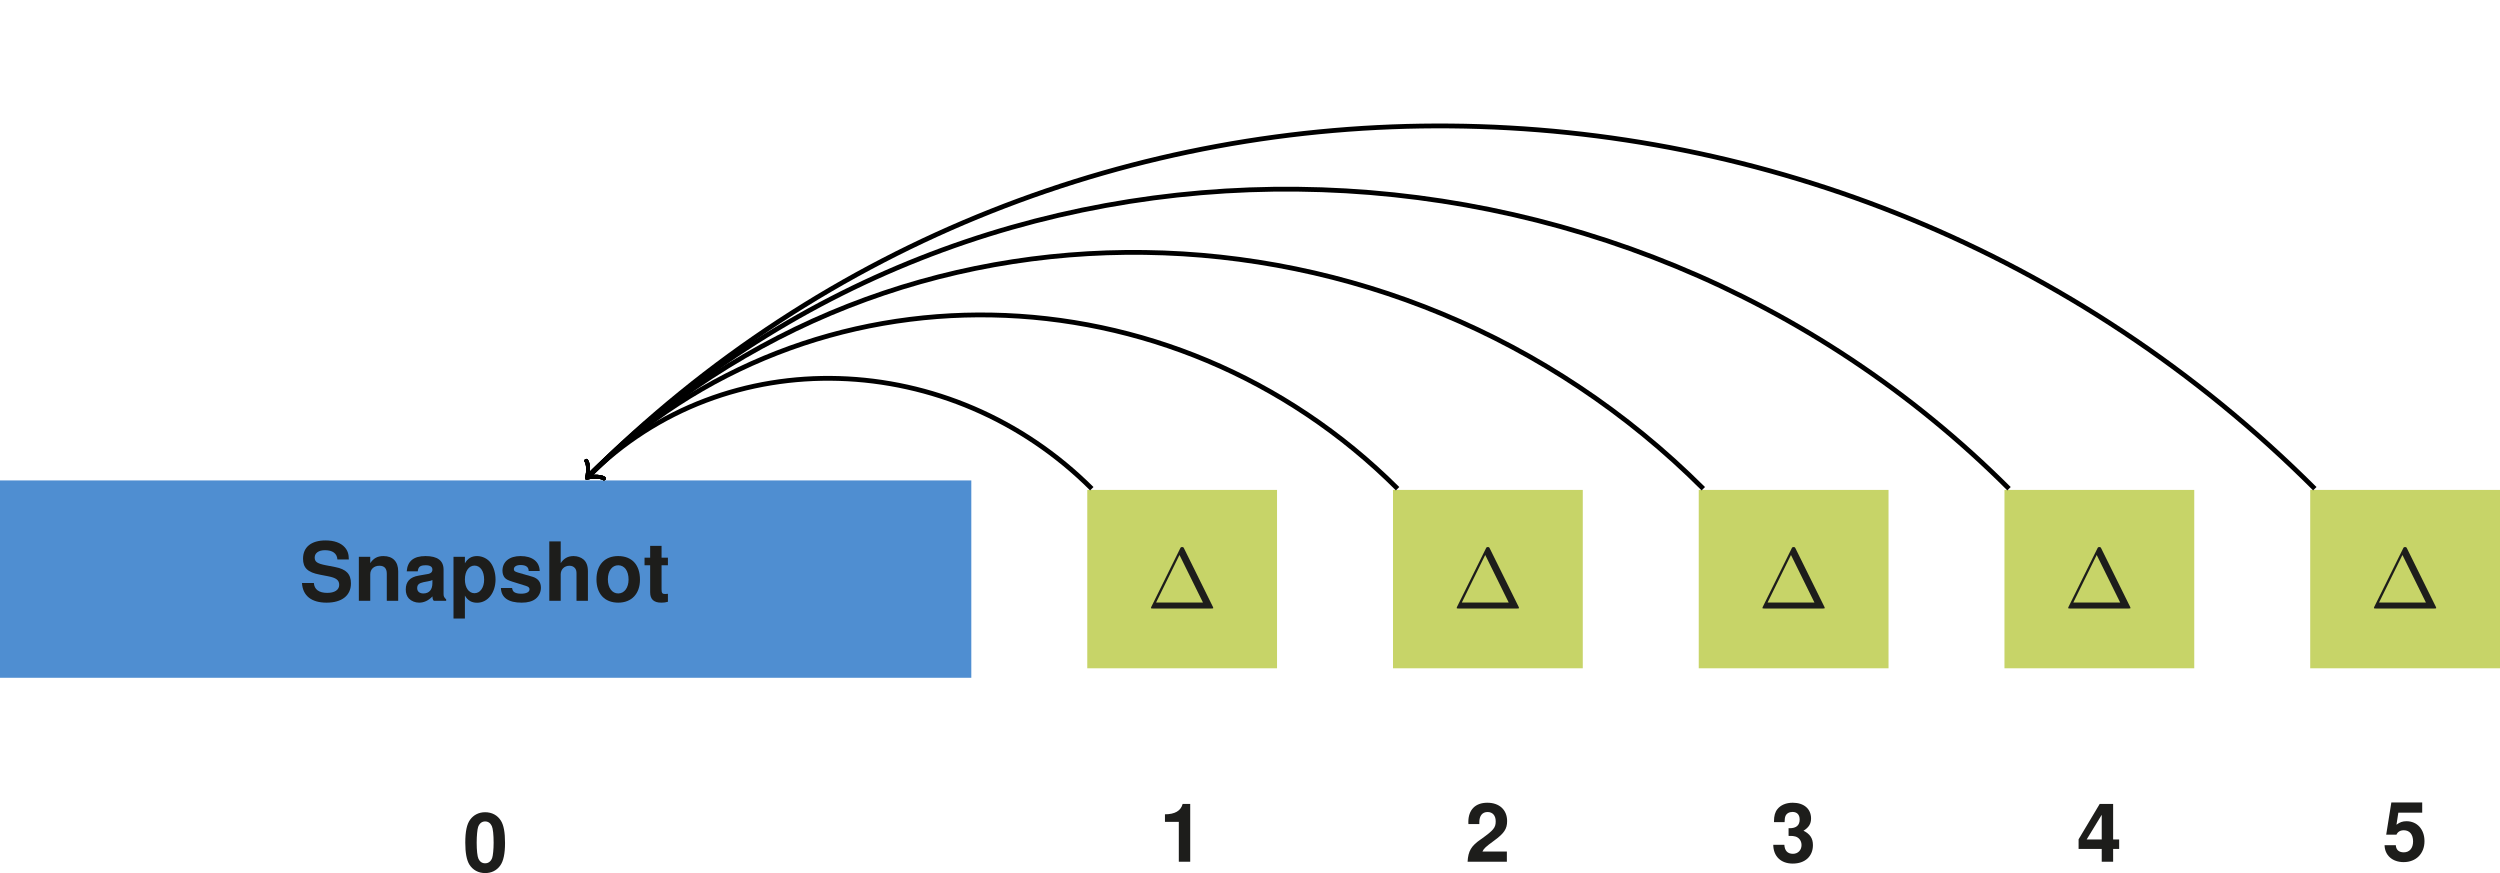
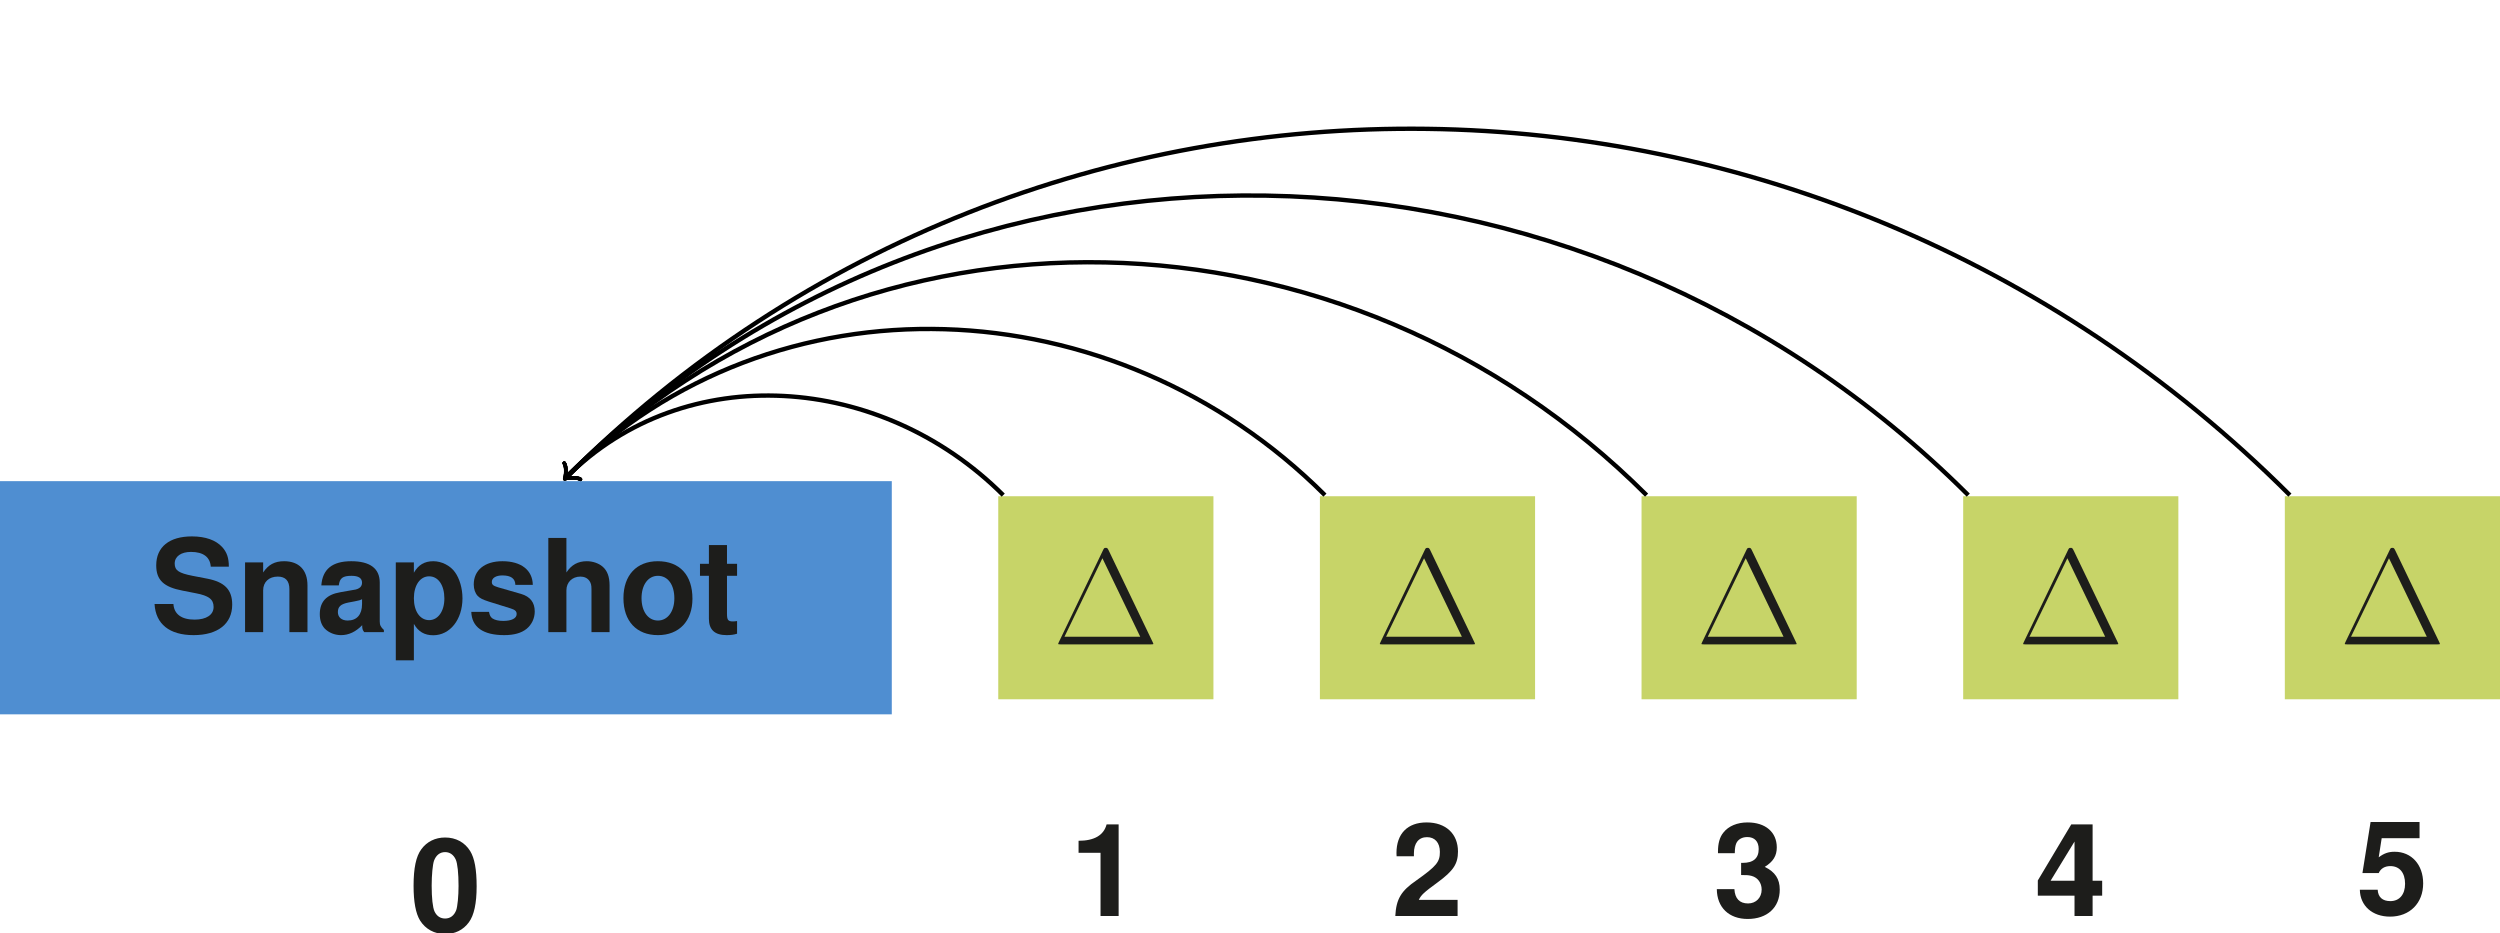
- <svg xmlns="http://www.w3.org/2000/svg" xmlns:xlink="http://www.w3.org/1999/xlink" height="145.399pt" version="1.1" viewBox="-0.363 -15.31 416.691 145.399" width="416.691pt">
+ <svg xmlns="http://www.w3.org/2000/svg" xmlns:xlink="http://www.w3.org/1999/xlink" version="1.1" width="453.847pt" height="169.352pt" viewBox="-.363 -15.309 453.847 169.352">
  <defs>
-     <path d="M6.183 -9.985C6.083 -10.186 6.054 -10.243 5.853 -10.243C5.638 -10.243 5.609 -10.186 5.509 -9.985L0.717 -0.287C0.689 -0.244 0.66 -0.158 0.66 -0.1C0.66 -0.014 0.674 0 0.961 0H10.731C11.018 0 11.032 -0.014 11.032 -0.1C11.032 -0.158 11.004 -0.244 10.975 -0.287L6.183 -9.985ZM5.409 -8.923L9.325 -0.99H1.506L5.409 -8.923Z" id="g0-1" />
-     <path d="M3.707 -9.83C2.675 -9.83 1.792 -9.396 1.208 -8.595C0.652 -7.848 0.394 -6.612 0.394 -4.752C0.394 -3.055 0.625 -1.847 1.073 -1.113C1.643 -0.204 2.58 0.312 3.707 0.312C4.752 0.312 5.608 -0.109 6.205 -0.923C6.748 -1.657 7.02 -2.906 7.02 -4.698C7.02 -6.463 6.803 -7.658 6.341 -8.405C5.771 -9.328 4.834 -9.83 3.707 -9.83ZM3.707 -8.296C4.196 -8.296 4.589 -8.025 4.82 -7.522C5.01 -7.115 5.119 -6.056 5.119 -4.739C5.119 -3.666 5.01 -2.58 4.874 -2.2C4.657 -1.629 4.25 -1.317 3.707 -1.317C3.204 -1.317 2.824 -1.575 2.593 -2.064C2.403 -2.471 2.295 -3.49 2.295 -4.766C2.295 -5.893 2.403 -6.993 2.539 -7.386C2.756 -7.97 3.164 -8.296 3.707 -8.296Z" id="g2-48" />
-     <path d="M3.232 -6.64V0H5.132V-9.627H3.87C3.571 -8.486 2.58 -7.902 0.923 -7.902V-6.64H3.232Z" id="g2-49" />
-     <path d="M6.952 -1.697H2.879C3.123 -2.213 3.422 -2.485 4.834 -3.517C6.504 -4.739 6.993 -5.472 6.993 -6.775C6.993 -8.636 5.716 -9.83 3.693 -9.83C1.697 -9.83 0.53 -8.649 0.53 -6.612C0.53 -6.531 0.53 -6.422 0.543 -6.273H2.363V-6.585C2.363 -7.658 2.865 -8.283 3.734 -8.283C4.576 -8.283 5.092 -7.699 5.092 -6.735C5.092 -5.676 4.752 -5.255 2.634 -3.748C1.005 -2.634 0.502 -1.779 0.407 0H6.952V-1.697Z" id="g2-50" />
-     <path d="M2.946 -4.304C3.612 -4.304 3.734 -4.291 4.06 -4.209C4.698 -4.033 5.105 -3.476 5.105 -2.77C5.105 -1.928 4.508 -1.317 3.68 -1.317C2.783 -1.317 2.295 -1.833 2.24 -2.824H0.394C0.407 -0.896 1.67 0.312 3.639 0.312C5.689 0.312 7.006 -0.896 7.006 -2.77C7.006 -3.897 6.517 -4.63 5.431 -5.16C6.327 -5.716 6.694 -6.327 6.694 -7.21C6.694 -8.812 5.499 -9.83 3.639 -9.83C2.539 -9.83 1.616 -9.45 1.073 -8.744C0.692 -8.269 0.516 -7.617 0.516 -6.762V-6.599H2.281C2.295 -7.115 2.335 -7.373 2.43 -7.617C2.607 -8.038 3.041 -8.296 3.598 -8.296C4.359 -8.296 4.793 -7.834 4.793 -7.033C4.793 -6.069 4.236 -5.581 3.109 -5.581H2.946V-4.304Z" id="g2-51" />
-     <path d="M7.088 -3.707H6.083V-9.627H3.843L0.326 -3.734V-2.132H4.182V0H6.083V-2.132H7.088V-3.707ZM4.182 -3.707H1.67L4.182 -7.821V-3.707Z" id="g2-52" />
-     <path d="M6.64 -9.627H1.494L0.638 -4.263H2.349C2.553 -4.739 2.987 -4.997 3.571 -4.997C4.535 -4.997 5.119 -4.304 5.119 -3.136C5.119 -2.01 4.521 -1.317 3.571 -1.317C2.743 -1.317 2.281 -1.738 2.24 -2.512H0.367C0.394 -0.828 1.67 0.312 3.544 0.312C5.608 0.312 7.02 -1.1 7.02 -3.177C7.02 -5.146 5.798 -6.504 4.019 -6.504C3.381 -6.504 2.906 -6.341 2.349 -5.92L2.661 -7.93H6.64V-9.627Z" id="g2-53" />
-     <path d="M8.242 -6.884C8.242 -7.794 8.038 -8.391 7.549 -8.934C6.884 -9.667 5.784 -10.061 4.359 -10.061C1.982 -10.061 0.611 -8.948 0.611 -7.02C0.611 -5.485 1.385 -4.739 3.394 -4.359L4.779 -4.087C6.137 -3.829 6.64 -3.449 6.64 -2.648C6.64 -1.819 5.879 -1.317 4.644 -1.317C3.259 -1.317 2.485 -1.901 2.417 -2.96H0.434C0.557 -0.842 2.01 0.312 4.535 0.312C7.088 0.312 8.595 -0.883 8.595 -2.892C8.595 -4.454 7.807 -5.268 5.974 -5.621L4.426 -5.92C2.974 -6.205 2.553 -6.49 2.553 -7.21C2.553 -7.957 3.218 -8.432 4.263 -8.432C5.553 -8.432 6.273 -7.889 6.341 -6.884H8.242Z" id="g2-83" />
-     <path d="M7.115 -0.231C6.775 -0.543 6.68 -0.747 6.68 -1.127V-5.2C6.68 -6.694 5.662 -7.454 3.68 -7.454S0.665 -6.612 0.543 -4.915H2.376C2.471 -5.676 2.783 -5.92 3.72 -5.92C4.454 -5.92 4.82 -5.676 4.82 -5.187C4.82 -4.942 4.698 -4.725 4.494 -4.616C4.236 -4.481 4.236 -4.481 3.299 -4.331L2.539 -4.196C1.086 -3.951 0.38 -3.204 0.38 -1.887C0.38 -1.263 0.557 -0.747 0.896 -0.38C1.317 0.054 1.955 0.312 2.607 0.312C3.422 0.312 4.168 -0.041 4.834 -0.733C4.834 -0.353 4.874 -0.217 5.051 0H7.115V-0.231ZM4.82 -2.946C4.82 -1.847 4.277 -1.222 3.313 -1.222C2.675 -1.222 2.281 -1.561 2.281 -2.105C2.281 -2.675 2.58 -2.946 3.367 -3.109L4.019 -3.232C4.521 -3.327 4.603 -3.354 4.82 -3.462V-2.946Z" id="g2-97" />
-     <path d="M0.91 -9.898V0H2.811V-4.399C2.811 -5.241 3.422 -5.839 4.277 -5.839C4.684 -5.839 5.01 -5.689 5.228 -5.39C5.39 -5.146 5.445 -4.956 5.445 -4.481V0H7.346V-4.915C7.346 -5.825 7.101 -6.477 6.599 -6.898C6.178 -7.251 5.567 -7.454 4.956 -7.454C4.019 -7.454 3.34 -7.074 2.811 -6.273V-9.898H0.91Z" id="g2-104" />
-     <path d="M0.855 -7.332V0H2.756V-4.399C2.756 -5.268 3.367 -5.839 4.291 -5.839C5.105 -5.839 5.513 -5.39 5.513 -4.521V0H7.414V-4.915C7.414 -6.531 6.517 -7.454 4.956 -7.454C3.965 -7.454 3.299 -7.088 2.756 -6.273V-7.332H0.855Z" id="g2-110" />
-     <path d="M4.087 -7.454C1.847 -7.454 0.475 -5.974 0.475 -3.571C0.475 -1.154 1.847 0.312 4.101 0.312C6.327 0.312 7.726 -1.168 7.726 -3.517C7.726 -6.001 6.382 -7.454 4.087 -7.454ZM4.101 -5.92C5.146 -5.92 5.825 -4.983 5.825 -3.544C5.825 -2.172 5.119 -1.222 4.101 -1.222C3.069 -1.222 2.376 -2.172 2.376 -3.571S3.069 -5.92 4.101 -5.92Z" id="g2-111" />
-     <path d="M2.688 -7.332H0.788V2.96H2.688V-0.869C3.15 -0.054 3.802 0.326 4.725 0.326C6.49 0.326 7.794 -1.331 7.794 -3.557C7.794 -4.589 7.495 -5.621 7.006 -6.3C6.517 -6.993 5.608 -7.454 4.725 -7.454C3.802 -7.454 3.15 -7.061 2.688 -6.246V-7.332ZM4.291 -5.866C5.255 -5.866 5.893 -4.929 5.893 -3.53C5.893 -2.2 5.228 -1.263 4.291 -1.263C3.34 -1.263 2.688 -2.186 2.688 -3.557S3.34 -5.866 4.291 -5.866Z" id="g2-112" />
-     <path d="M6.857 -4.97C6.83 -6.517 5.635 -7.454 3.666 -7.454C1.806 -7.454 0.652 -6.517 0.652 -5.01C0.652 -4.521 0.801 -4.101 1.059 -3.815C1.317 -3.557 1.548 -3.435 2.254 -3.204L4.521 -2.498C4.997 -2.349 5.16 -2.2 5.16 -1.901C5.16 -1.453 4.63 -1.181 3.748 -1.181C3.259 -1.181 2.865 -1.276 2.621 -1.439C2.417 -1.589 2.335 -1.738 2.254 -2.132H0.394C0.448 -0.53 1.629 0.312 3.856 0.312C4.874 0.312 5.648 0.095 6.192 -0.339S7.061 -1.453 7.061 -2.172C7.061 -3.123 6.585 -3.734 5.621 -4.019L3.218 -4.712C2.688 -4.874 2.553 -4.983 2.553 -5.282C2.553 -5.689 2.987 -5.961 3.652 -5.961C4.562 -5.961 5.01 -5.635 5.024 -4.97H6.857Z" id="g2-115" />
-     <path d="M4.087 -7.183H3.028V-9.152H1.127V-7.183H0.19V-5.92H1.127V-1.412C1.127 -0.258 1.738 0.312 2.987 0.312C3.408 0.312 3.748 0.272 4.087 0.163V-1.168C3.897 -1.141 3.788 -1.127 3.652 -1.127C3.15 -1.127 3.028 -1.276 3.028 -1.928V-5.92H4.087V-7.183Z" id="g2-116" />
+     <path id="g0-1" d="M10.064-17.103C9.865-17.524 9.766-17.524 9.568-17.524C9.27-17.524 9.246-17.475 9.072-17.128L1.041-.421C1.016-.372 .917-.149 .917-.124C.917-.025 .942 0 1.388 0H17.723C18.169 0 18.194-.025 18.194-.124C18.194-.149 18.095-.372 18.07-.421L10.064-17.103ZM8.948-15.641L15.814-1.388H2.057L8.948-15.641Z" />
+     <path id="g2-48" d="M6.404-16.985C4.622-16.985 3.097-16.234 2.088-14.85C1.126-13.56 .68-11.425 .68-8.211C.68-5.278 1.079-3.191 1.853-1.924C2.839-.352 4.457 .54 6.404 .54C8.211 .54 9.689-.188 10.721-1.595C11.659-2.862 12.129-5.02 12.129-8.117C12.129-11.167 11.753-13.231 10.956-14.522C9.97-16.117 8.352-16.985 6.404-16.985ZM6.404-14.334C7.249-14.334 7.929-13.865 8.328-12.997C8.657-12.293 8.844-10.463 8.844-8.187C8.844-6.334 8.657-4.457 8.422-3.8C8.047-2.815 7.343-2.276 6.404-2.276C5.536-2.276 4.88-2.721 4.481-3.566C4.152-4.27 3.965-6.029 3.965-8.234C3.965-10.181 4.152-12.082 4.387-12.762C4.762-13.771 5.466-14.334 6.404-14.334Z" />
+     <path id="g2-49" d="M5.583-11.472V0H8.868V-16.633H6.686C6.17-14.662 4.457-13.654 1.595-13.654V-11.472H5.583Z" />
+     <path id="g2-50" d="M12.011-2.932H4.973C5.396-3.824 5.912-4.293 8.352-6.076C11.237-8.187 12.082-9.454 12.082-11.706C12.082-14.92 9.877-16.985 6.381-16.985C2.932-16.985 .915-14.944 .915-11.425C.915-11.284 .915-11.096 .938-10.838H4.082V-11.378C4.082-13.231 4.95-14.31 6.451-14.31C7.906-14.31 8.797-13.302 8.797-11.636C8.797-9.806 8.211-9.079 4.551-6.475C1.736-4.551 .868-3.073 .704 0H12.011V-2.932Z" />
+     <path id="g2-51" d="M5.091-7.437C6.24-7.437 6.451-7.413 7.014-7.272C8.117-6.968 8.821-6.006 8.821-4.786C8.821-3.331 7.789-2.276 6.358-2.276C4.809-2.276 3.965-3.167 3.871-4.88H.68C.704-1.548 2.886 .54 6.287 .54C9.83 .54 12.105-1.548 12.105-4.786C12.105-6.733 11.261-8 9.384-8.915C10.932-9.877 11.566-10.932 11.566-12.457C11.566-15.225 9.501-16.985 6.287-16.985C4.387-16.985 2.792-16.328 1.853-15.108C1.196-14.287 .891-13.161 .891-11.683V-11.401H3.941C3.965-12.293 4.035-12.739 4.199-13.161C4.504-13.888 5.255-14.334 6.217-14.334C7.531-14.334 8.281-13.536 8.281-12.152C8.281-10.486 7.319-9.642 5.372-9.642H5.091V-7.437Z" />
+     <path id="g2-52" d="M12.246-6.404H10.51V-16.633H6.639L.563-6.451V-3.683H7.226V0H10.51V-3.683H12.246V-6.404ZM7.226-6.404H2.886L7.226-13.513V-6.404Z" />
+     <path id="g2-53" d="M11.472-16.633H2.581L1.103-7.366H4.059C4.41-8.187 5.161-8.633 6.17-8.633C7.836-8.633 8.844-7.437 8.844-5.419C8.844-3.472 7.812-2.276 6.17-2.276C4.739-2.276 3.941-3.003 3.871-4.34H.633C.68-1.431 2.886 .54 6.123 .54C9.689 .54 12.129-1.9 12.129-5.49C12.129-8.891 10.017-11.237 6.944-11.237C5.841-11.237 5.02-10.956 4.059-10.228L4.598-13.7H11.472V-16.633Z" />
+     <path id="g2-83" d="M14.24-11.894C14.24-13.466 13.888-14.498 13.044-15.436C11.894-16.703 9.994-17.384 7.531-17.384C3.425-17.384 1.056-15.46 1.056-12.129C1.056-9.478 2.393-8.187 5.865-7.531L8.258-7.061C10.604-6.616 11.472-5.959 11.472-4.575C11.472-3.144 10.158-2.276 8.023-2.276C5.63-2.276 4.293-3.284 4.176-5.114H.751C.962-1.454 3.472 .54 7.836 .54C12.246 .54 14.85-1.525 14.85-4.997C14.85-7.695 13.489-9.102 10.322-9.712L7.648-10.228C5.138-10.721 4.41-11.214 4.41-12.457C4.41-13.747 5.56-14.568 7.366-14.568C9.595-14.568 10.838-13.63 10.956-11.894H14.24Z" />
+     <path id="g2-97" d="M12.293-.399C11.706-.938 11.542-1.29 11.542-1.947V-8.985C11.542-11.566 9.783-12.879 6.358-12.879S1.15-11.425 .938-8.492H4.105C4.27-9.806 4.809-10.228 6.428-10.228C7.695-10.228 8.328-9.806 8.328-8.962C8.328-8.539 8.117-8.164 7.765-7.976C7.319-7.742 7.319-7.742 5.701-7.484L4.387-7.249C1.877-6.827 .657-5.536 .657-3.261C.657-2.182 .962-1.29 1.548-.657C2.276 .094 3.378 .54 4.504 .54C5.912 .54 7.202-.07 8.352-1.267C8.352-.61 8.422-.375 8.727 0H12.293V-.399ZM8.328-5.091C8.328-3.191 7.39-2.111 5.724-2.111C4.622-2.111 3.941-2.698 3.941-3.636C3.941-4.622 4.457-5.091 5.818-5.372L6.944-5.583C7.812-5.748 7.953-5.795 8.328-5.982V-5.091Z" />
+     <path id="g2-104" d="M1.572-17.102V0H4.856V-7.601C4.856-9.055 5.912-10.088 7.39-10.088C8.094-10.088 8.657-9.83 9.032-9.313C9.313-8.891 9.407-8.563 9.407-7.742V0H12.692V-8.492C12.692-10.064 12.269-11.19 11.401-11.918C10.674-12.527 9.618-12.879 8.563-12.879C6.944-12.879 5.771-12.222 4.856-10.838V-17.102H1.572Z" />
+     <path id="g2-110" d="M1.478-12.668V0H4.762V-7.601C4.762-9.102 5.818-10.088 7.413-10.088C8.821-10.088 9.525-9.313 9.525-7.812V0H12.809V-8.492C12.809-11.284 11.261-12.879 8.563-12.879C6.85-12.879 5.701-12.246 4.762-10.838V-12.668H1.478Z" />
+     <path id="g2-111" d="M7.061-12.879C3.191-12.879 .821-10.322 .821-6.17C.821-1.994 3.191 .54 7.085 .54C10.932 .54 13.349-2.018 13.349-6.076C13.349-10.369 11.026-12.879 7.061-12.879ZM7.085-10.228C8.891-10.228 10.064-8.61 10.064-6.123C10.064-3.754 8.844-2.111 7.085-2.111C5.302-2.111 4.105-3.754 4.105-6.17S5.302-10.228 7.085-10.228Z" />
+     <path id="g2-112" d="M4.645-12.668H1.361V5.114H4.645V-1.501C5.443-.094 6.569 .563 8.164 .563C11.214 .563 13.466-2.299 13.466-6.146C13.466-7.929 12.95-9.712 12.105-10.885C11.261-12.082 9.689-12.879 8.164-12.879C6.569-12.879 5.443-12.199 4.645-10.791V-12.668ZM7.413-10.135C9.079-10.135 10.181-8.516 10.181-6.1C10.181-3.8 9.032-2.182 7.413-2.182C5.771-2.182 4.645-3.777 4.645-6.146S5.771-10.135 7.413-10.135Z" />
+     <path id="g2-115" d="M11.847-8.586C11.8-11.261 9.736-12.879 6.334-12.879C3.12-12.879 1.126-11.261 1.126-8.657C1.126-7.812 1.384-7.085 1.83-6.592C2.276-6.146 2.674-5.935 3.894-5.536L7.812-4.317C8.633-4.059 8.915-3.8 8.915-3.284C8.915-2.51 8-2.041 6.475-2.041C5.63-2.041 4.95-2.205 4.528-2.487C4.176-2.745 4.035-3.003 3.894-3.683H.68C.774-.915 2.815 .54 6.663 .54C8.422 .54 9.759 .164 10.698-.586S12.199-2.51 12.199-3.754C12.199-5.396 11.378-6.451 9.712-6.944L5.56-8.14C4.645-8.422 4.41-8.61 4.41-9.126C4.41-9.83 5.161-10.299 6.311-10.299C7.882-10.299 8.657-9.736 8.68-8.586H11.847Z" />
+     <path id="g2-116" d="M7.061-12.41H5.232V-15.812H1.947V-12.41H.328V-10.228H1.947V-2.44C1.947-.446 3.003 .54 5.161 .54C5.888 .54 6.475 .469 7.061 .282V-2.018C6.733-1.971 6.545-1.947 6.311-1.947C5.443-1.947 5.232-2.205 5.232-3.331V-10.228H7.061V-12.41Z" />
  </defs>
  <g id="page1">
-     <path d="M-0.363 97.66H161.531V64.766H-0.363Z" fill="#4f8ed1" />
-     <g fill="#1d1d1b" transform="matrix(1 0 0 1 -70.9845 3.6151)">
-       <use x="120.52" xlink:href="#g2-83" y="81.212" />
-       <use x="129.577" xlink:href="#g2-110" y="81.212" />
-       <use x="137.873" xlink:href="#g2-97" y="81.212" />
-       <use x="145.422" xlink:href="#g2-112" y="81.212" />
-       <use x="153.718" xlink:href="#g2-115" y="81.212" />
-       <use x="161.267" xlink:href="#g2-104" y="81.212" />
-       <use x="169.564" xlink:href="#g2-111" y="81.212" />
-       <use x="177.86" xlink:href="#g2-116" y="81.212" />
+     <path d="M-.363 114.371H161.531V72.039H-.363Z" fill="#4f8ed1" />
+     <g fill="#1d1d1b" transform="matrix(1 0 0 1 -70.9845 6.2461)">
+       <use x="97.926" y="93.206" xlink:href="#g2-83" />
+       <use x="113.632" y="93.206" xlink:href="#g2-110" />
+       <use x="128.019" y="93.206" xlink:href="#g2-97" />
+       <use x="141.112" y="93.206" xlink:href="#g2-112" />
+       <use x="155.499" y="93.206" xlink:href="#g2-115" />
+       <use x="168.591" y="93.206" xlink:href="#g2-104" />
+       <use x="182.979" y="93.206" xlink:href="#g2-111" />
+       <use x="197.367" y="93.206" xlink:href="#g2-116" />
    </g>
-     <path d="M180.859 96.078H212.488V66.348H180.859Z" fill="#c7d468" />
-     <g fill="#1d1d1b" transform="matrix(1 0 0 1 110.238 4.9017)">
-       <use x="80.583" xlink:href="#g0-1" y="81.212" />
+     <path d="M180.859 111.637H219.922V74.777H180.859Z" fill="#c7d468" />
+     <g fill="#1d1d1b" transform="matrix(1 0 0 1 110.2379 8.4675)">
+       <use x="80.583" y="93.206" xlink:href="#g0-1" />
    </g>
-     <path d="M231.816 96.078H263.449V66.348H231.816Z" fill="#c7d468" />
-     <g fill="#1d1d1b" transform="matrix(1 0 0 1 161.197 4.9017)">
-       <use x="80.583" xlink:href="#g0-1" y="81.212" />
+     <path d="M239.25 111.637H278.312V74.777H239.25Z" fill="#c7d468" />
+     <g fill="#1d1d1b" transform="matrix(1 0 0 1 168.6289 8.4675)">
+       <use x="80.583" y="93.206" xlink:href="#g0-1" />
    </g>
-     <path d="M282.777 96.078H314.41V66.348H282.777Z" fill="#c7d468" />
-     <g fill="#1d1d1b" transform="matrix(1 0 0 1 212.157 4.9017)">
-       <use x="80.583" xlink:href="#g0-1" y="81.212" />
+     <path d="M297.641 111.637H336.703V74.777H297.641Z" fill="#c7d468" />
+     <g fill="#1d1d1b" transform="matrix(1 0 0 1 227.0199 8.4675)">
+       <use x="80.583" y="93.206" xlink:href="#g0-1" />
    </g>
-     <path d="M333.734 96.078H365.367V66.348H333.734Z" fill="#c7d468" />
-     <g fill="#1d1d1b" transform="matrix(1 0 0 1 263.116 4.9017)">
-       <use x="80.583" xlink:href="#g0-1" y="81.212" />
+     <path d="M356.031 111.637H395.094V74.777H356.031Z" fill="#c7d468" />
+     <g fill="#1d1d1b" transform="matrix(1 0 0 1 285.4109 8.4675)">
+       <use x="80.583" y="93.206" xlink:href="#g0-1" />
    </g>
-     <path d="M384.695 96.078H416.328V66.348H384.695Z" fill="#c7d468" />
-     <g fill="#1d1d1b" transform="matrix(1 0 0 1 314.075 4.9017)">
-       <use x="80.583" xlink:href="#g0-1" y="81.212" />
+     <path d="M414.422 111.637H453.484V74.777H414.422Z" fill="#c7d468" />
+     <g fill="#1d1d1b" transform="matrix(1 0 0 1 343.8019 8.4675)">
+       <use x="80.583" y="93.206" xlink:href="#g0-1" />
    </g>
-     <g fill="#1d1d1b" transform="matrix(1 0 0 1 -3.7888 48.687)">
-       <use x="80.583" xlink:href="#g2-48" y="81.212" />
+     <g fill="#1d1d1b" transform="matrix(1 0 0 1 -6.5462 60.5085)">
+       <use x="80.583" y="93.206" xlink:href="#g2-48" />
    </g>
-     <g fill="#1d1d1b" transform="matrix(1 0 0 1 112.302 47.105)">
-       <use x="80.583" xlink:href="#g2-49" y="81.212" />
+     <g fill="#1d1d1b" transform="matrix(1 0 0 1 113.2609 57.7725)">
+       <use x="80.583" y="93.206" xlink:href="#g2-49" />
    </g>
-     <g fill="#1d1d1b" transform="matrix(1 0 0 1 163.261 47.105)">
-       <use x="80.583" xlink:href="#g2-50" y="81.212" />
+     <g fill="#1d1d1b" transform="matrix(1 0 0 1 171.6519 57.7725)">
+       <use x="80.583" y="93.206" xlink:href="#g2-50" />
    </g>
-     <g fill="#1d1d1b" transform="matrix(1 0 0 1 214.221 47.105)">
-       <use x="80.583" xlink:href="#g2-51" y="81.212" />
+     <g fill="#1d1d1b" transform="matrix(1 0 0 1 230.0429 57.7725)">
+       <use x="80.583" y="93.206" xlink:href="#g2-51" />
    </g>
-     <g fill="#1d1d1b" transform="matrix(1 0 0 1 265.18 47.105)">
-       <use x="80.583" xlink:href="#g2-52" y="81.212" />
+     <g fill="#1d1d1b" transform="matrix(1 0 0 1 288.4339 57.7725)">
+       <use x="80.583" y="93.206" xlink:href="#g2-52" />
    </g>
-     <g fill="#1d1d1b" transform="matrix(1 0 0 1 316.139 46.86)">
-       <use x="80.583" xlink:href="#g2-53" y="81.212" />
+     <g fill="#1d1d1b" transform="matrix(1 0 0 1 346.8249 57.3485)">
+       <use x="80.583" y="93.206" xlink:href="#g2-53" />
    </g>
-     <path d="M181.613 66.148C158.25 42.789 120.59 41.207 97.731 64.066" fill="none" stroke="#000000" stroke-miterlimit="10.037" stroke-width="0.8" />
-     <path d="M100.297 64.434C99.652 63.973 97.824 64.156 97.457 64.34C97.641 63.973 97.824 62.145 97.363 61.5" fill="none" stroke="#000000" stroke-linecap="round" stroke-linejoin="round" stroke-miterlimit="10.037" stroke-width="0.64" />
-     <path d="M232.582 66.148C195.101 28.684 134.695 27.102 97.731 64.066" fill="none" stroke="#000000" stroke-miterlimit="10.037" stroke-width="0.8" />
-     <path d="M100.293 64.434C99.652 63.973 97.824 64.156 97.457 64.34C97.641 63.973 97.824 62.145 97.363 61.5" fill="none" stroke="#000000" stroke-linecap="round" stroke-linejoin="round" stroke-miterlimit="10.037" stroke-width="0.64" />
-     <path d="M283.539 66.148C232.156 14.777 148.602 13.195 97.731 64.066" fill="none" stroke="#000000" stroke-miterlimit="10.037" stroke-width="0.8" />
-     <path d="M100.297 64.434C99.652 63.973 97.824 64.156 97.457 64.34C97.641 63.973 97.824 62.145 97.363 61.5" fill="none" stroke="#000000" stroke-linecap="round" stroke-linejoin="round" stroke-miterlimit="10.037" stroke-width="0.64" />
-     <path d="M334.492 66.148C269.062 0.723 162.656 -0.859 97.731 64.066" fill="none" stroke="#000000" stroke-miterlimit="10.037" stroke-width="0.8" />
-     <path d="M100.297 64.434C99.652 63.973 97.824 64.156 97.457 64.34C97.641 63.973 97.824 62.145 97.363 61.5" fill="none" stroke="#000000" stroke-linecap="round" stroke-linejoin="round" stroke-miterlimit="10.037" stroke-width="0.64" />
-     <path d="M385.461 66.148C305.969 -13.328 176.707 -14.91 97.731 64.066" fill="none" stroke="#000000" stroke-miterlimit="10.037" stroke-width="0.8" />
-     <path d="M100.297 64.434C99.652 63.973 97.824 64.156 97.457 64.34C97.641 63.973 97.824 62.145 97.363 61.5" fill="none" stroke="#000000" stroke-linecap="round" stroke-linejoin="round" stroke-miterlimit="10.037" stroke-width="0.64" />
+     <path d="M181.762 74.578C159.664 52.484 124.043 49.746 102.441 71.34" stroke="#000" fill="none" stroke-width=".797" stroke-miterlimit="10" />
+     <path d="M105.008 71.707C104.367 71.25 102.535 71.434 102.168 71.617C102.351 71.25 102.535 69.418 102.078 68.777" stroke="#000" fill="none" stroke-width=".638" stroke-miterlimit="10" stroke-linecap="round" stroke-linejoin="round" />
+     <path d="M240.164 74.578C201.891 36.32 140.207 33.582 102.445 71.34" stroke="#000" fill="none" stroke-width=".797" stroke-miterlimit="10" />
+     <path d="M105.012 71.707C104.371 71.25 102.539 71.434 102.172 71.617C102.356 71.25 102.539 69.418 102.082 68.777" stroke="#000" fill="none" stroke-width=".638" stroke-miterlimit="10" stroke-linecap="round" stroke-linejoin="round" />
+     <path d="M298.558 74.578C244.117 20.152 156.371 17.418 102.438 71.34" stroke="#000" fill="none" stroke-width=".797" stroke-miterlimit="10" />
+     <path d="M105 71.707C104.36 71.25 102.528 71.434 102.16 71.617C102.344 71.25 102.528 69.418 102.071 68.777" stroke="#000" fill="none" stroke-width=".638" stroke-miterlimit="10" stroke-linecap="round" stroke-linejoin="round" />
+     <path d="M356.953 74.578C286.344 3.988 172.535 1.254 102.445 71.34" stroke="#000" fill="none" stroke-width=".797" stroke-miterlimit="10" />
+     <path d="M105.012 71.707C104.371 71.25 102.539 71.434 102.172 71.617C102.355 71.25 102.539 69.418 102.078 68.777" stroke="#000" fill="none" stroke-width=".638" stroke-miterlimit="10" stroke-linecap="round" stroke-linejoin="round" />
+     <path d="M415.344 74.578C328.574-12.175 188.699-14.911 102.418 71.34" stroke="#000" fill="none" stroke-width=".797" stroke-miterlimit="10" />
+     <path d="M104.98 71.707C104.34 71.25 102.508 71.434 102.14 71.617C102.324 71.25 102.508 69.418 102.051 68.777" stroke="#000" fill="none" stroke-width=".638" stroke-miterlimit="10" stroke-linecap="round" stroke-linejoin="round" />
  </g>
</svg>
